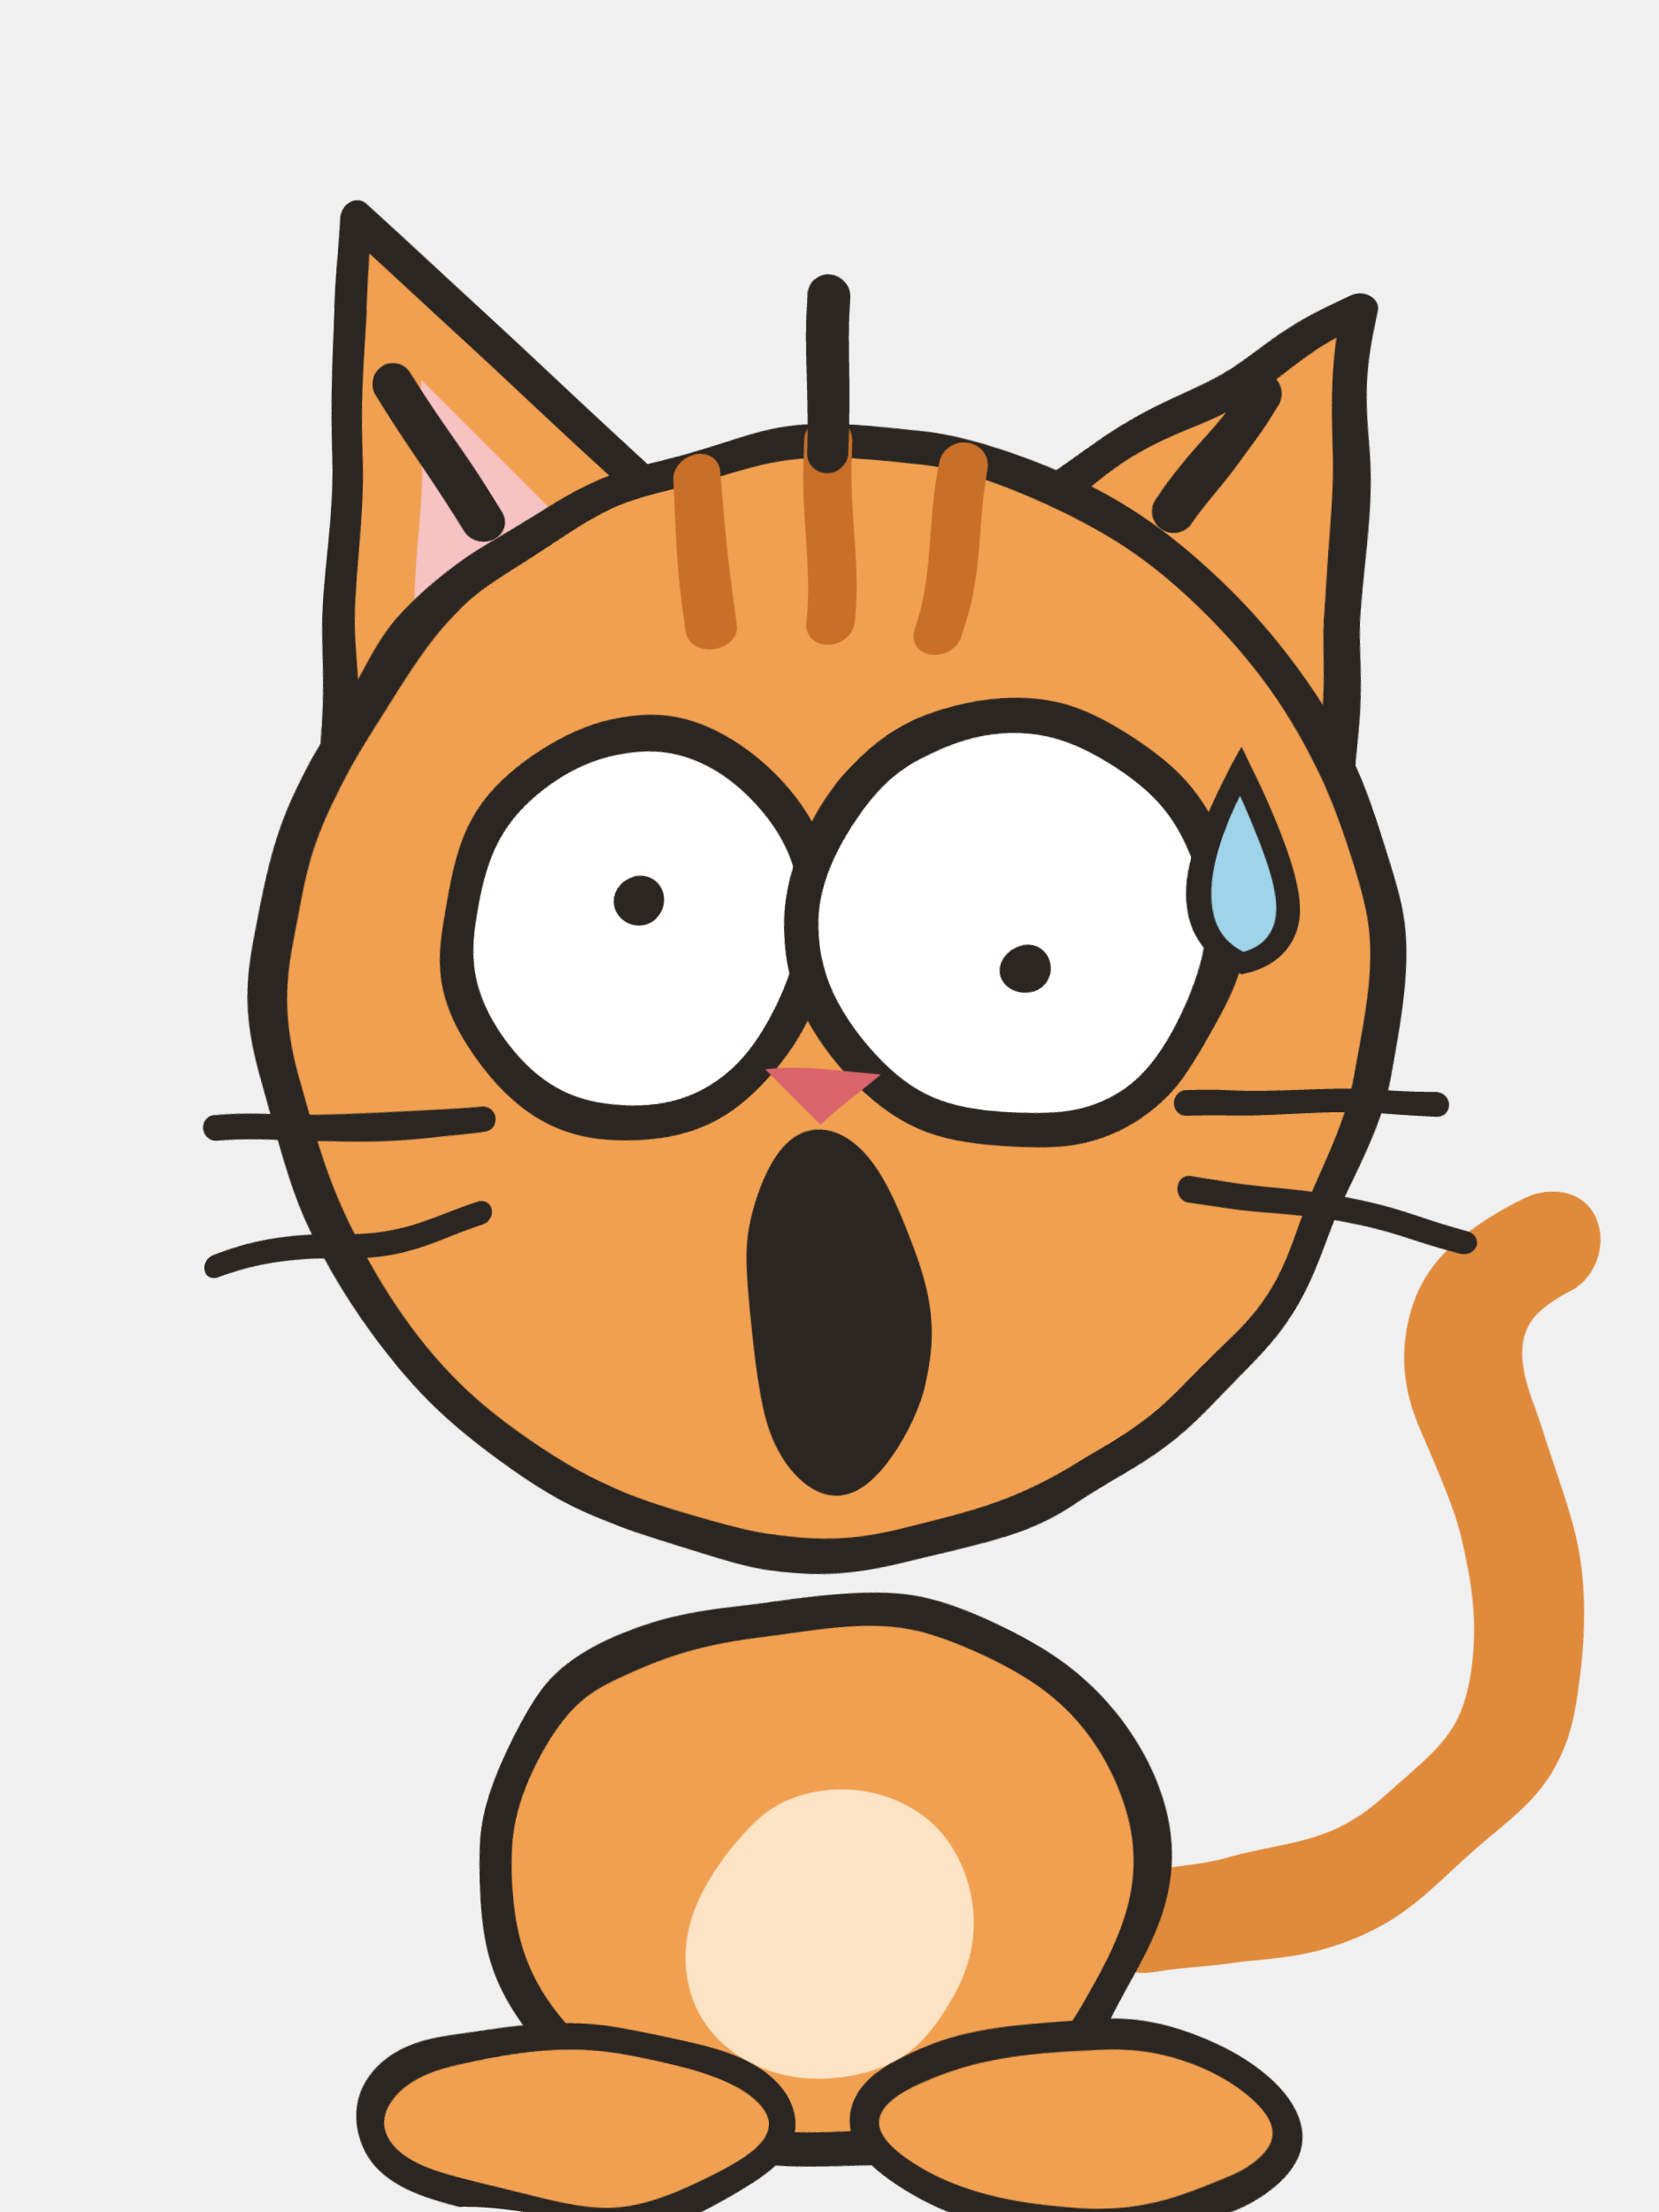
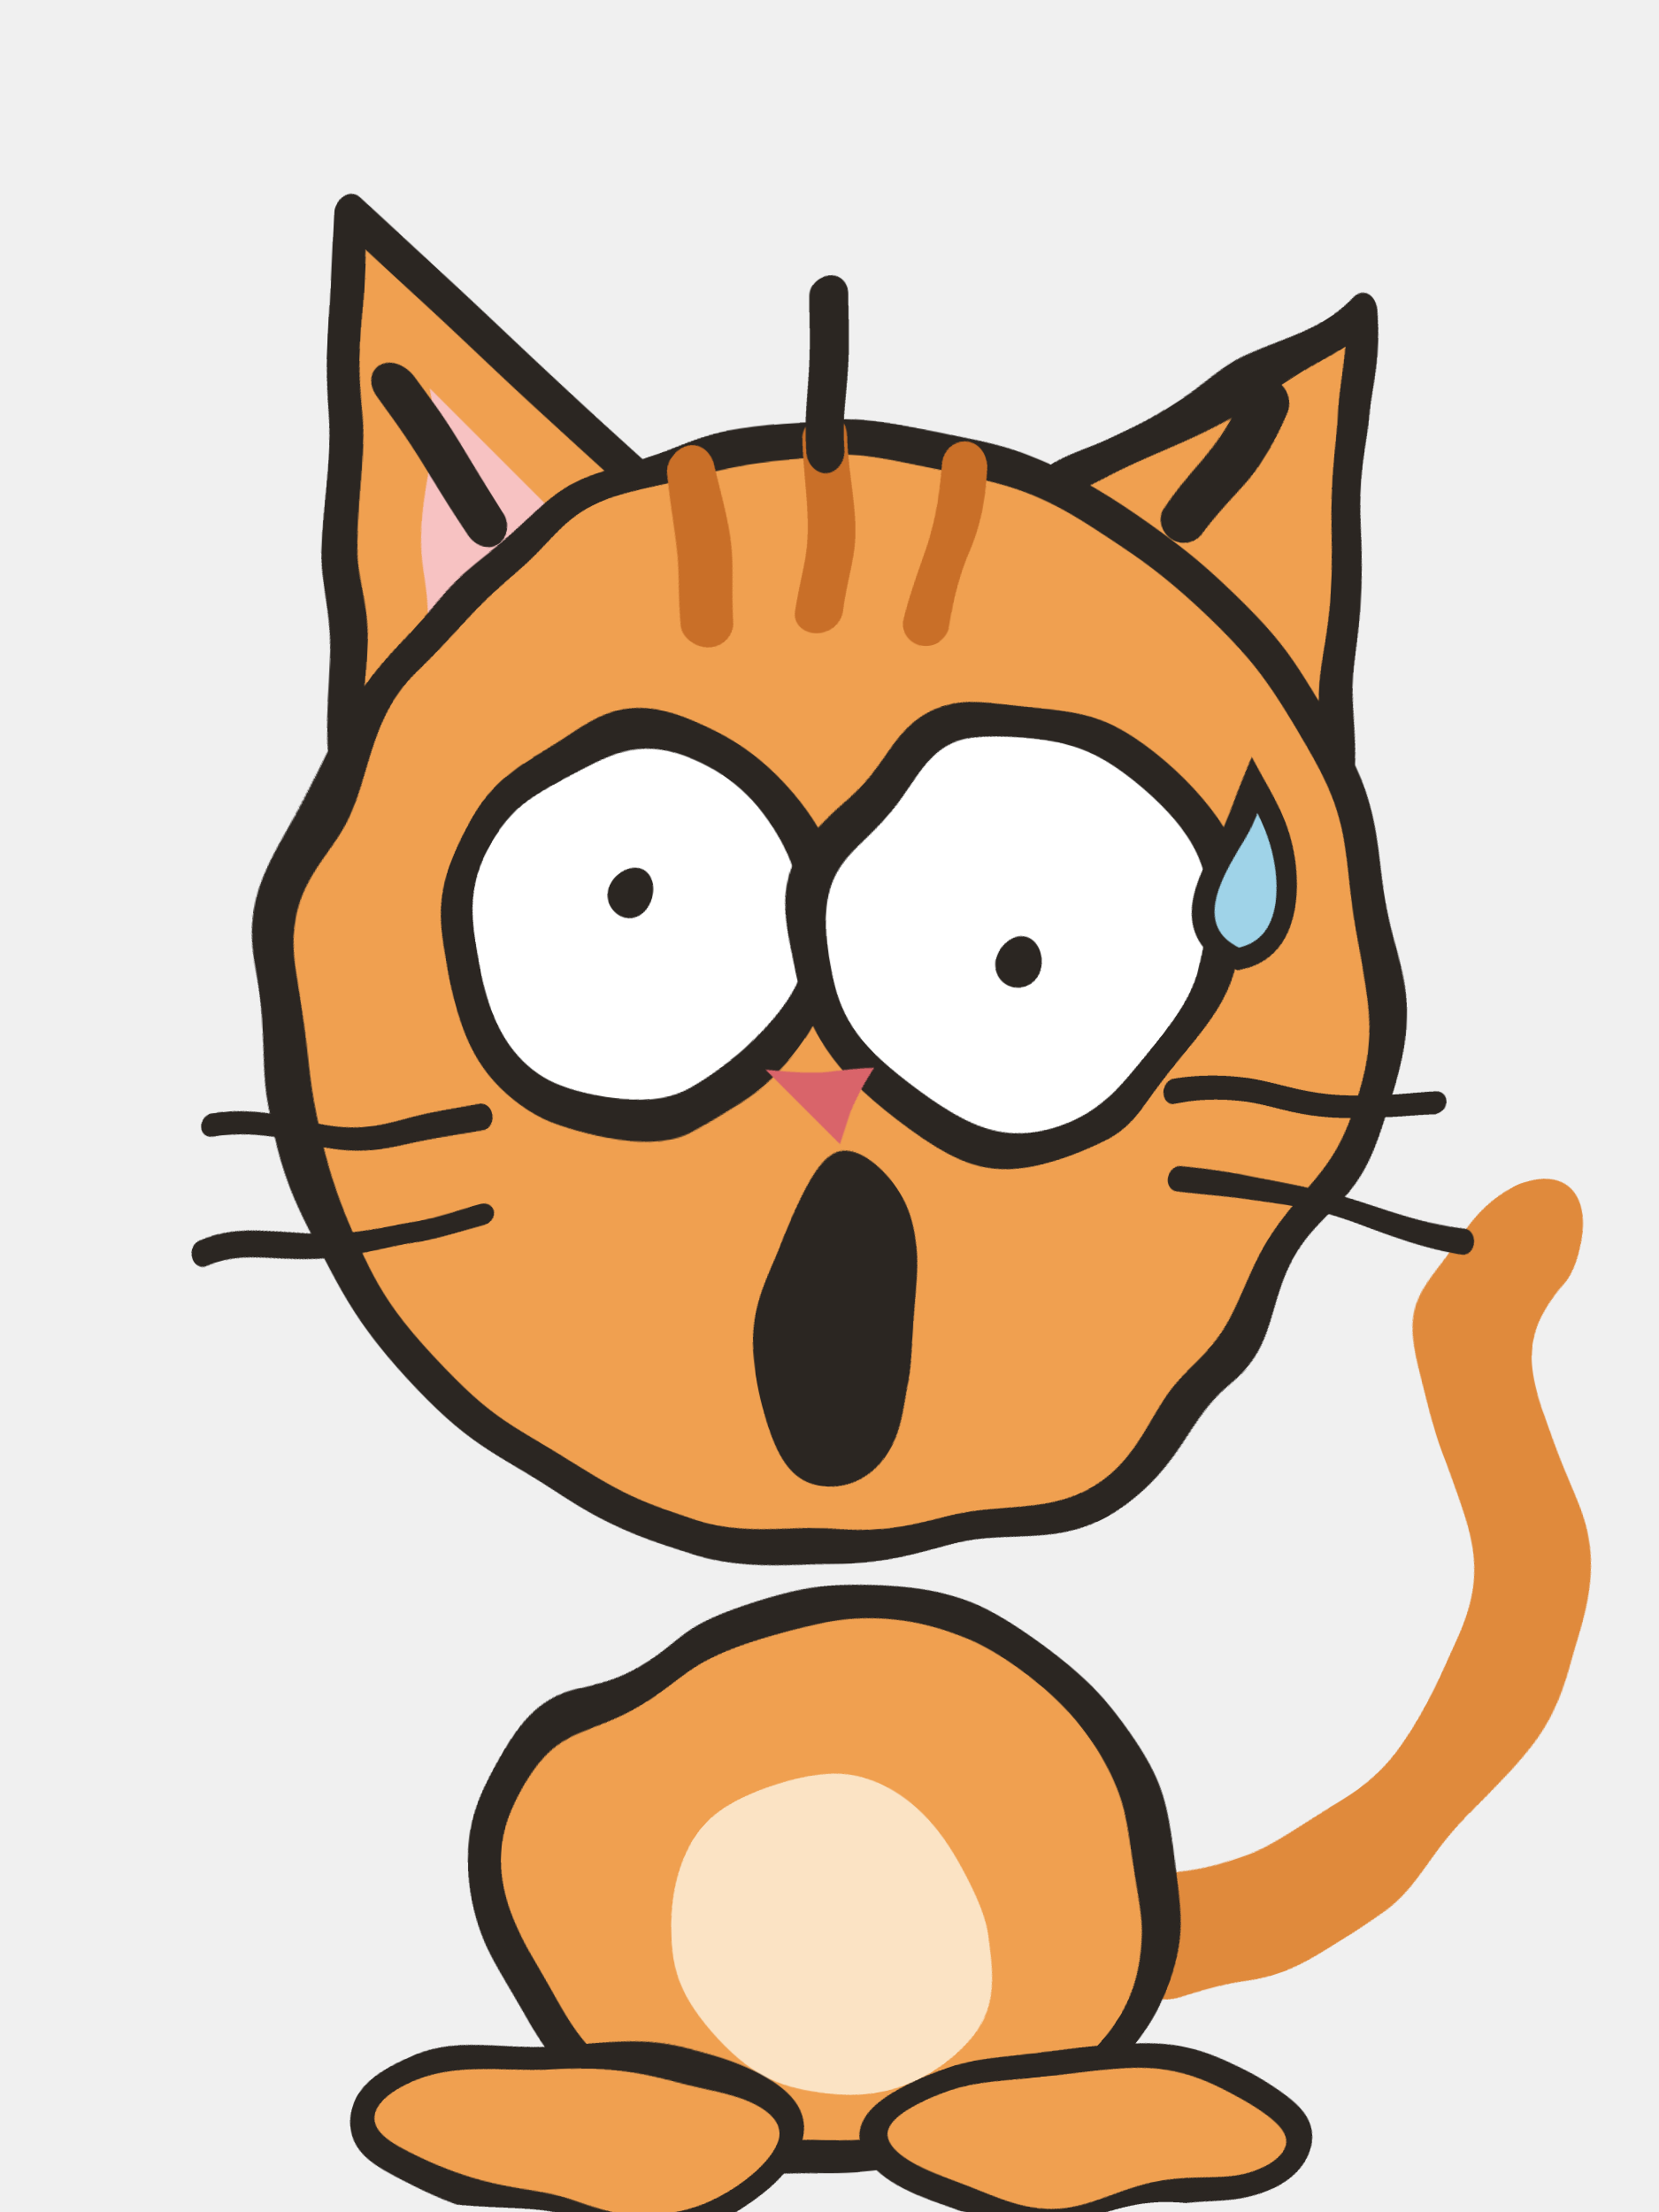
<svg xmlns="http://www.w3.org/2000/svg" overflow="visible" viewBox="0 0 120 160" width="120" height="160">
  <defs>
    <filter id="wobble" x="-10%" y="-10%" width="120%" height="120%">
-       <feTurbulence type="fractalNoise" baseFrequency="0.045" numOctaves="2" seed="7" />
-       <feDisplacementMap in="SourceGraphic" scale="4" />
+       <feTurbulence type="fractalNoise" baseFrequency="0.05" numOctaves="2" seed="7" />
+       <feDisplacementMap in="SourceGraphic" scale="5.5" />
    </filter>
  </defs>
  <g filter="url(#wobble)">
    <path d="M84 140 Q118 132 108 104 Q104 94 112 90" stroke="#e08a3c" stroke-width="8" stroke-linecap="round" fill="none" />
    <ellipse cx="60" cy="136" rx="24" ry="20" fill="#f0a050" stroke="#2b2622" stroke-width="2.5" />
    <ellipse cx="60" cy="140" rx="11" ry="11" fill="#fbe3c4" />
    <ellipse cx="42" cy="154" rx="15" ry="6" fill="#f0a050" stroke="#2b2622" stroke-width="2" />
    <ellipse cx="78" cy="154" rx="15" ry="6" fill="#f0a050" stroke="#2b2622" stroke-width="2" />
    <path d="M24 60 L26 16 L52 40 Z" fill="#f0a050" stroke="#2b2622" stroke-width="2.5" stroke-linejoin="round" />
    <path d="M96 60 L98 22 L70 40 Z" fill="#f0a050" stroke="#2b2622" stroke-width="2.5" stroke-linejoin="round" />
    <path d="M30 46 L31 28 L43 40 Z" fill="#f7c2c2" />
    <circle cx="60" cy="72" r="40" fill="#f0a050" stroke="#2b2622" stroke-width="2.5" />
    <path d="M50 34 L52 46 M60 32 L60 45 M70 34 L68 46" stroke="#c96f28" stroke-width="3.5" stroke-linecap="round" />
    <path d="M16 82 L34 80 M16 92 L34 87 M104 80 L86 80 M106 90 L86 86" stroke="#2b2622" stroke-width="1.8" stroke-linecap="round" />
    <circle cx="46.2" cy="67.4" r="13.8" fill="#fff" stroke="#2b2622" stroke-width="2.53" />
    <circle cx="46.2" cy="65.1" r="1.84" fill="#2b2622" />
    <circle cx="73.8" cy="67.4" r="14.95" fill="#fff" stroke="#2b2622" stroke-width="2.53" />
    <circle cx="73.8" cy="69.7" r="1.84" fill="#2b2622" />
    <ellipse cx="60" cy="95" rx="6.325" ry="12.65" fill="#2b2622" />
    <path d="M89.9 55.9 Q84.15 67.4 89.9 69.7 Q95.65 67.4 89.9 55.9 Z" fill="#9fd3e8" stroke="#2b2622" stroke-width="1.61" />
    <path d="M34.7 37.5 L28.95 28.3 M60 32.9 L60 21.4 M85.3 37.5 L91.05 28.3" stroke="#2b2622" stroke-width="2.99" stroke-linecap="round" stroke-linejoin="round" fill="none" />
    <path d="M56 78 L64 78 L60 82 Z" fill="#d9646a" />
  </g>
</svg>
